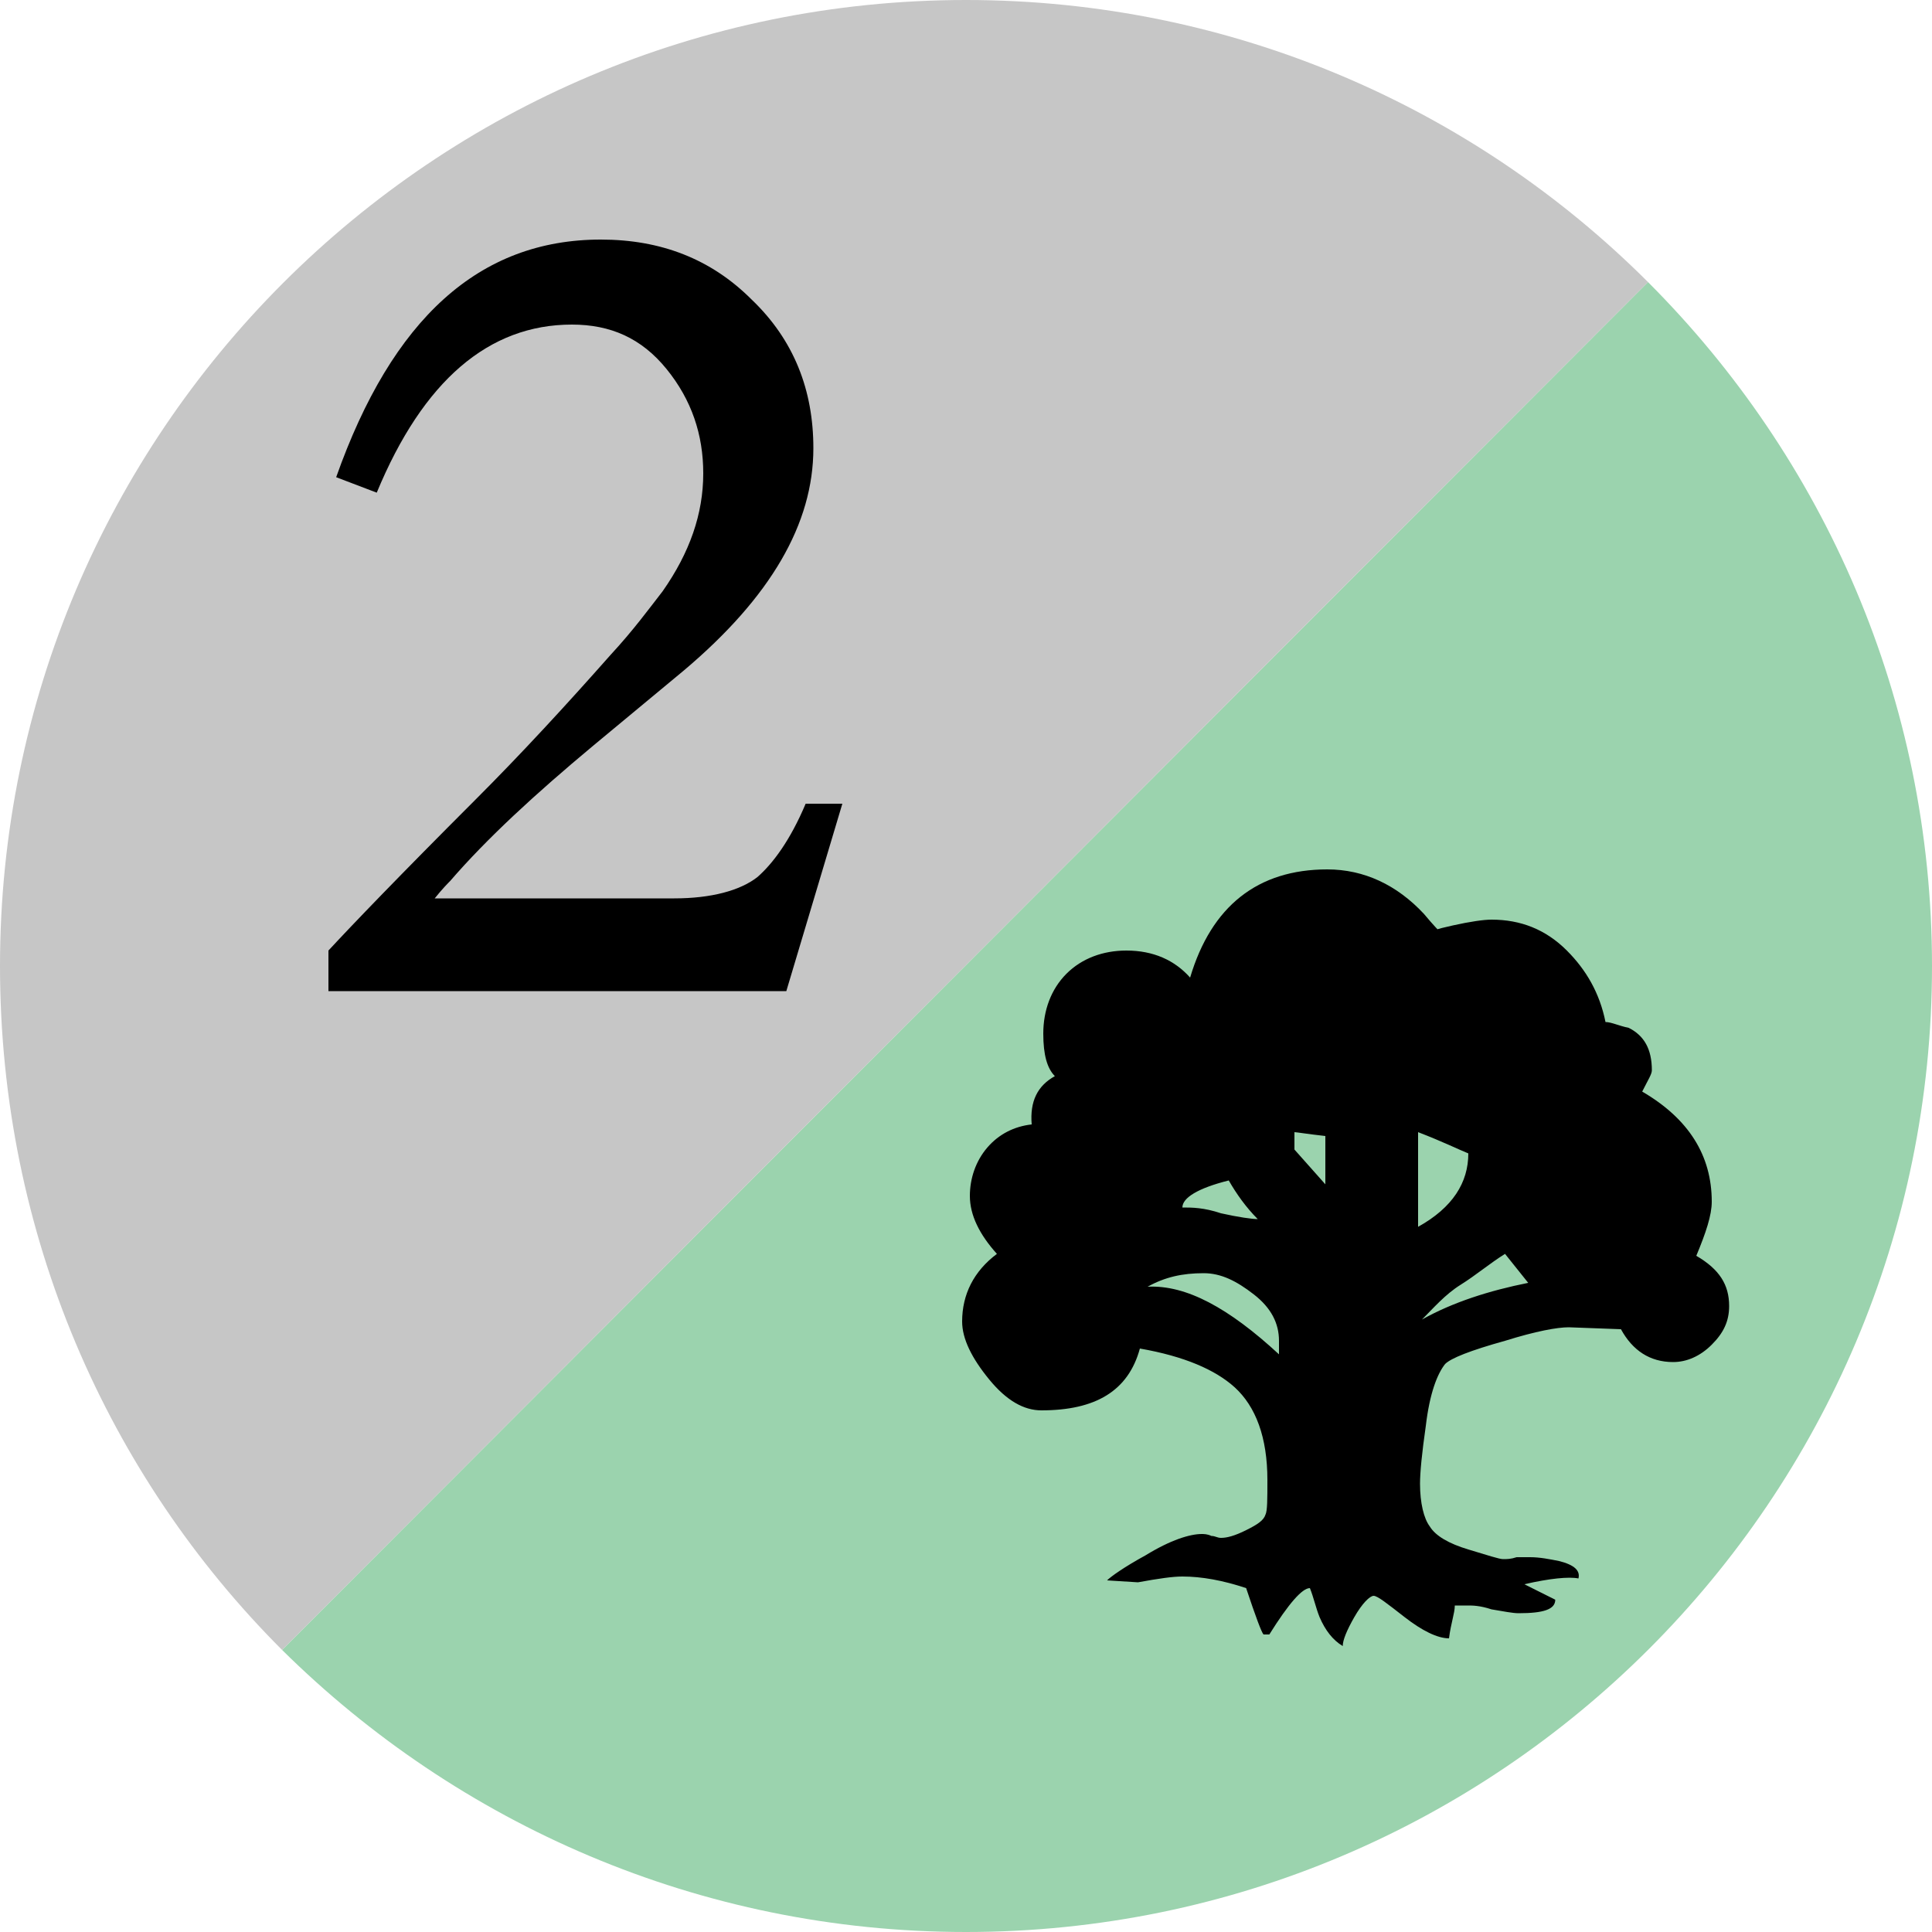
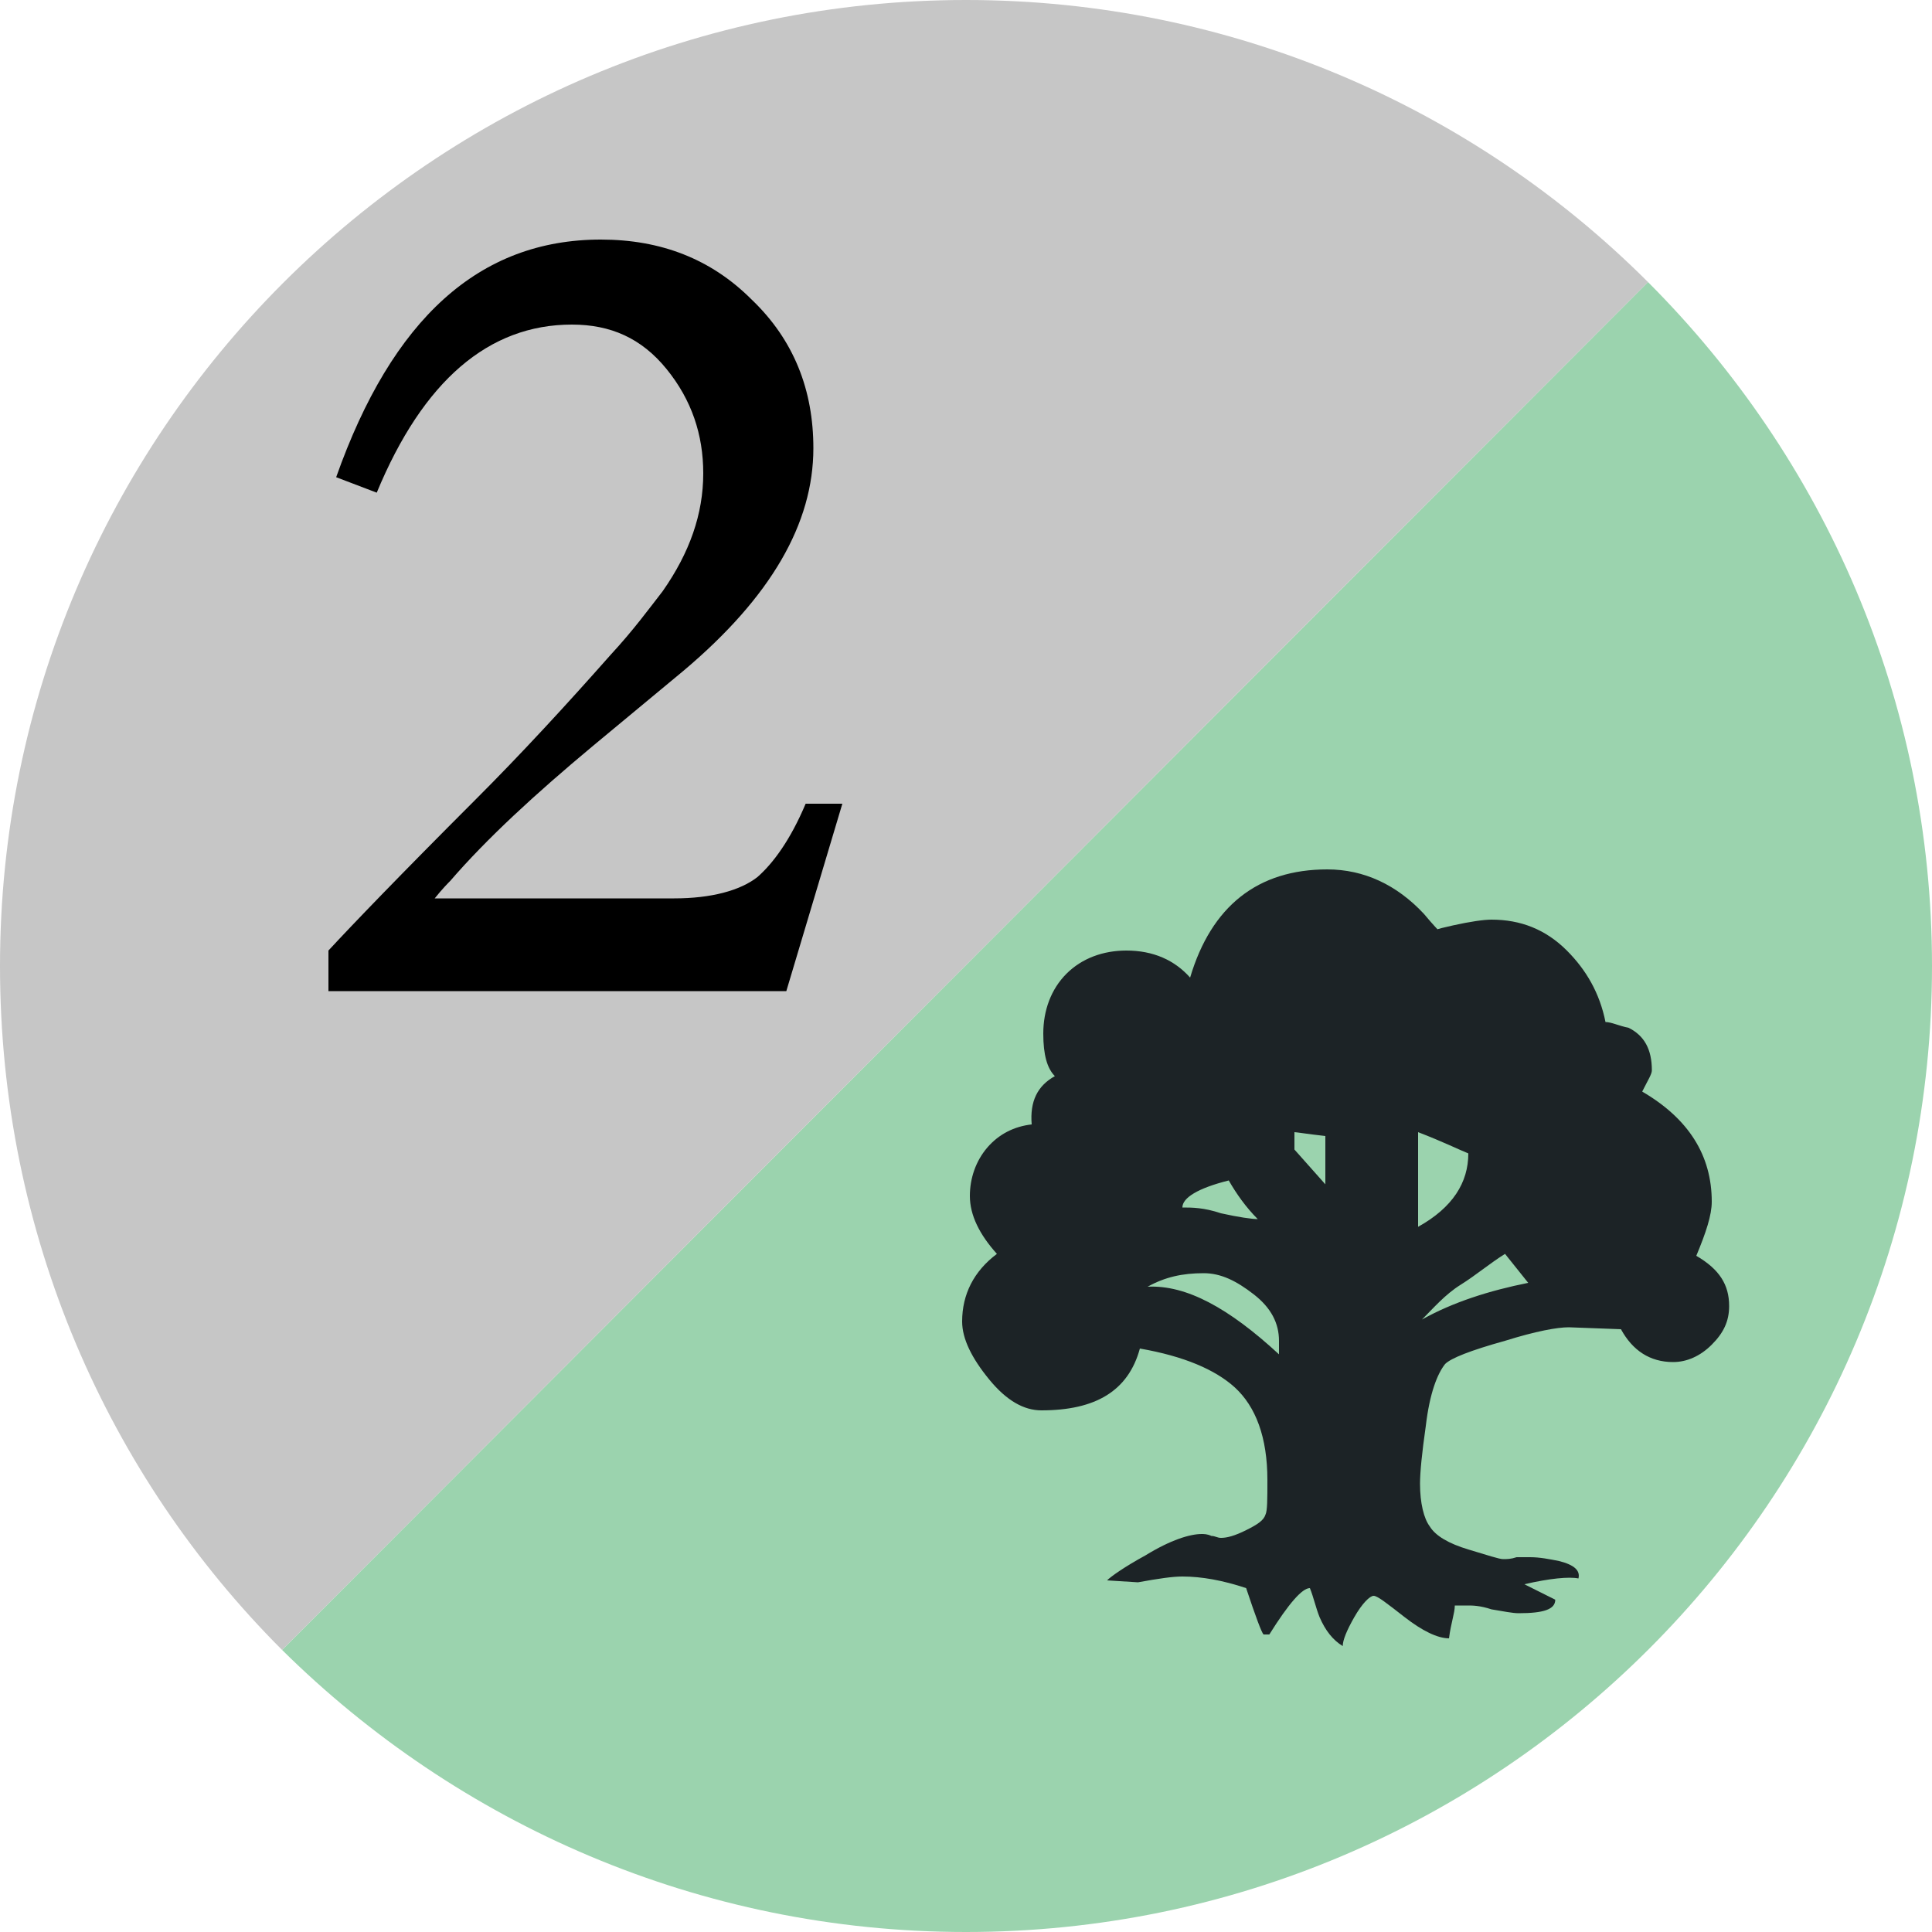
- <svg xmlns="http://www.w3.org/2000/svg" viewBox="0 0 75 75">
+ <svg xmlns="http://www.w3.org/2000/svg" viewBox="0 0 75 75" style="fill:#1c2326">
  <path d="M63.975,10.95c6.825,6.825 11.025,16.2 11.025,26.55c0,20.7 -16.8,37.5 -37.5,37.5c-10.35,0 -19.725,-4.2 -26.55,-10.95" style="fill:#9BD3AE;fill-rule:nonzero;" />
  <path d="M10.95,64.05c-6.75,-6.75 -10.95,-16.125 -10.95,-26.55c0,-20.7 16.8,-37.5 37.5,-37.5c10.35,0 19.725,4.2 26.475,10.95" style="fill:#c6c6c6;fill-rule:nonzero;" />
  <path d="M32.7,31.2l-2.175,7.275l-17.775,0l0,-1.575c0.9,-0.975 2.775,-2.925 5.7,-5.85c1.8,-1.8 3.525,-3.675 5.25,-5.625c0.9,-0.975 1.5,-1.8 2.025,-2.475c1.05,-1.5 1.575,-3 1.575,-4.575c0,-1.5 -0.45,-2.85 -1.425,-4.05c-0.975,-1.2 -2.175,-1.725 -3.675,-1.725c-3.225,-0 -5.775,2.175 -7.575,6.525l-1.575,-0.6c2.175,-6.15 5.55,-9.225 10.275,-9.225c2.325,-0 4.275,0.75 5.85,2.325c1.65,1.575 2.4,3.525 2.4,5.775c0,2.925 -1.65,5.775 -5.025,8.625l-3.525,2.925c-2.25,1.875 -4.125,3.6 -5.55,5.25c-0.075,0.075 -0.3,0.3 -0.6,0.675l9.3,-0c1.425,-0 2.55,-0.3 3.225,-0.825c0.6,-0.525 1.275,-1.425 1.875,-2.85l1.425,-0Z" style="fill:#000000;fill-rule:nonzero;" />
  <path d="M67.125,50.7c0,0.6 -0.225,1.05 -0.675,1.5c-0.45,0.45 -0.975,0.675 -1.5,0.675c-0.9,0 -1.575,-0.45 -2.025,-1.275l-2.025,-0.075c-0.45,-0 -1.275,0.15 -2.475,0.525c-1.35,0.375 -2.1,0.675 -2.325,0.9c-0.3,0.375 -0.6,1.125 -0.75,2.4c-0.15,1.05 -0.225,1.8 -0.225,2.25c0,0.75 0.15,1.35 0.375,1.65c0.225,0.375 0.75,0.675 1.5,0.9c0.75,0.225 1.2,0.375 1.35,0.375c0.15,-0 0.3,-0 0.525,-0.075l0.525,-0c0.375,-0 0.75,0.075 1.125,0.15c0.6,0.15 0.825,0.375 0.75,0.675c-0.375,-0.075 -1.125,-0 -2.1,0.225l1.2,0.6c0,0.375 -0.45,0.525 -1.425,0.525c-0.225,-0 -0.6,-0.075 -1.05,-0.15c-0.45,-0.15 -0.75,-0.15 -0.9,-0.15l-0.525,-0c0,0.3 -0.15,0.675 -0.225,1.275c-0.45,-0 -1.05,-0.3 -1.725,-0.825c-0.675,-0.525 -1.05,-0.825 -1.2,-0.825c-0.15,-0 -0.45,0.3 -0.75,0.825c-0.3,0.525 -0.45,0.9 -0.45,1.125c-0.375,-0.225 -0.675,-0.6 -0.9,-1.125c-0.15,-0.375 -0.225,-0.75 -0.375,-1.125c-0.3,-0 -0.825,0.6 -1.575,1.8l-0.225,-0c-0.075,-0.075 -0.3,-0.675 -0.675,-1.8c-0.9,-0.3 -1.725,-0.45 -2.475,-0.45c-0.375,-0 -0.9,0.075 -1.725,0.225l-1.2,-0.075c0.15,-0.15 0.675,-0.525 1.5,-0.975c0.975,-0.6 1.725,-0.825 2.175,-0.825c0.075,-0 0.225,-0 0.375,0.075c0.15,-0 0.225,0.075 0.375,0.075c0.225,-0 0.525,-0.075 0.975,-0.3c0.45,-0.225 0.675,-0.375 0.75,-0.6c0.075,-0.15 0.075,-0.6 0.075,-1.35c-0,-1.65 -0.45,-2.85 -1.275,-3.6c-0.75,-0.675 -1.95,-1.2 -3.675,-1.5c-0.45,1.65 -1.725,2.4 -3.825,2.4c-0.675,-0 -1.35,-0.375 -2.025,-1.2c-0.675,-0.825 -1.05,-1.575 -1.05,-2.25c0,-1.05 0.45,-1.95 1.35,-2.625c-0.675,-0.75 -1.05,-1.5 -1.05,-2.25c0,-0.675 0.225,-1.35 0.675,-1.875c0.45,-0.525 1.05,-0.825 1.725,-0.9c-0.075,-0.9 0.225,-1.5 0.9,-1.875c-0.3,-0.3 -0.45,-0.825 -0.45,-1.65c0,-0.9 0.3,-1.725 0.9,-2.325c0.6,-0.6 1.425,-0.9 2.325,-0.9c1.05,-0 1.875,0.375 2.475,1.05c0.825,-2.775 2.625,-4.2 5.325,-4.2c1.425,-0 2.7,0.6 3.75,1.725c0.375,0.45 0.6,0.675 0.6,0.675c-0.375,-0 -0.15,-0.075 0.525,-0.225c0.675,-0.15 1.2,-0.225 1.5,-0.225c1.125,-0 2.1,0.375 2.925,1.2c0.75,0.75 1.275,1.65 1.5,2.775c0.225,-0 0.525,0.15 0.9,0.225c0.6,0.3 0.9,0.825 0.9,1.65c0,0.15 -0.15,0.375 -0.375,0.825c1.8,1.05 2.7,2.475 2.7,4.275c0,0.525 -0.225,1.2 -0.6,2.1c0.9,0.525 1.275,1.125 1.275,1.95Zm-17.475,1.875l-0,-0.525c-0,-0.675 -0.3,-1.275 -0.975,-1.8c-0.675,-0.525 -1.275,-0.825 -1.95,-0.825c-0.825,0 -1.5,0.15 -2.175,0.525c1.5,-0.075 3.15,0.825 5.1,2.625Zm-0.825,-5.25c-0.45,-0.45 -0.825,-0.975 -1.125,-1.5c-1.2,0.3 -1.8,0.675 -1.8,1.05c0.375,0 0.825,0 1.5,0.225c0.675,0.15 1.2,0.225 1.425,0.225Zm2.625,-1.35l0,-1.875c-0.675,-0.075 -1.125,-0.15 -1.2,-0.15l-0,0.675l1.2,1.35Zm5.55,-1.2c-0.375,-0.15 -0.975,-0.45 -1.95,-0.825l-0,3.675c1.35,-0.75 1.95,-1.725 1.95,-2.85Zm2.325,5.025l-0.9,-1.125c-0.6,0.375 -1.125,0.825 -1.725,1.2c-0.6,0.375 -1.05,0.9 -1.5,1.35c1.2,-0.675 2.625,-1.125 4.125,-1.425Z" />
</svg>
